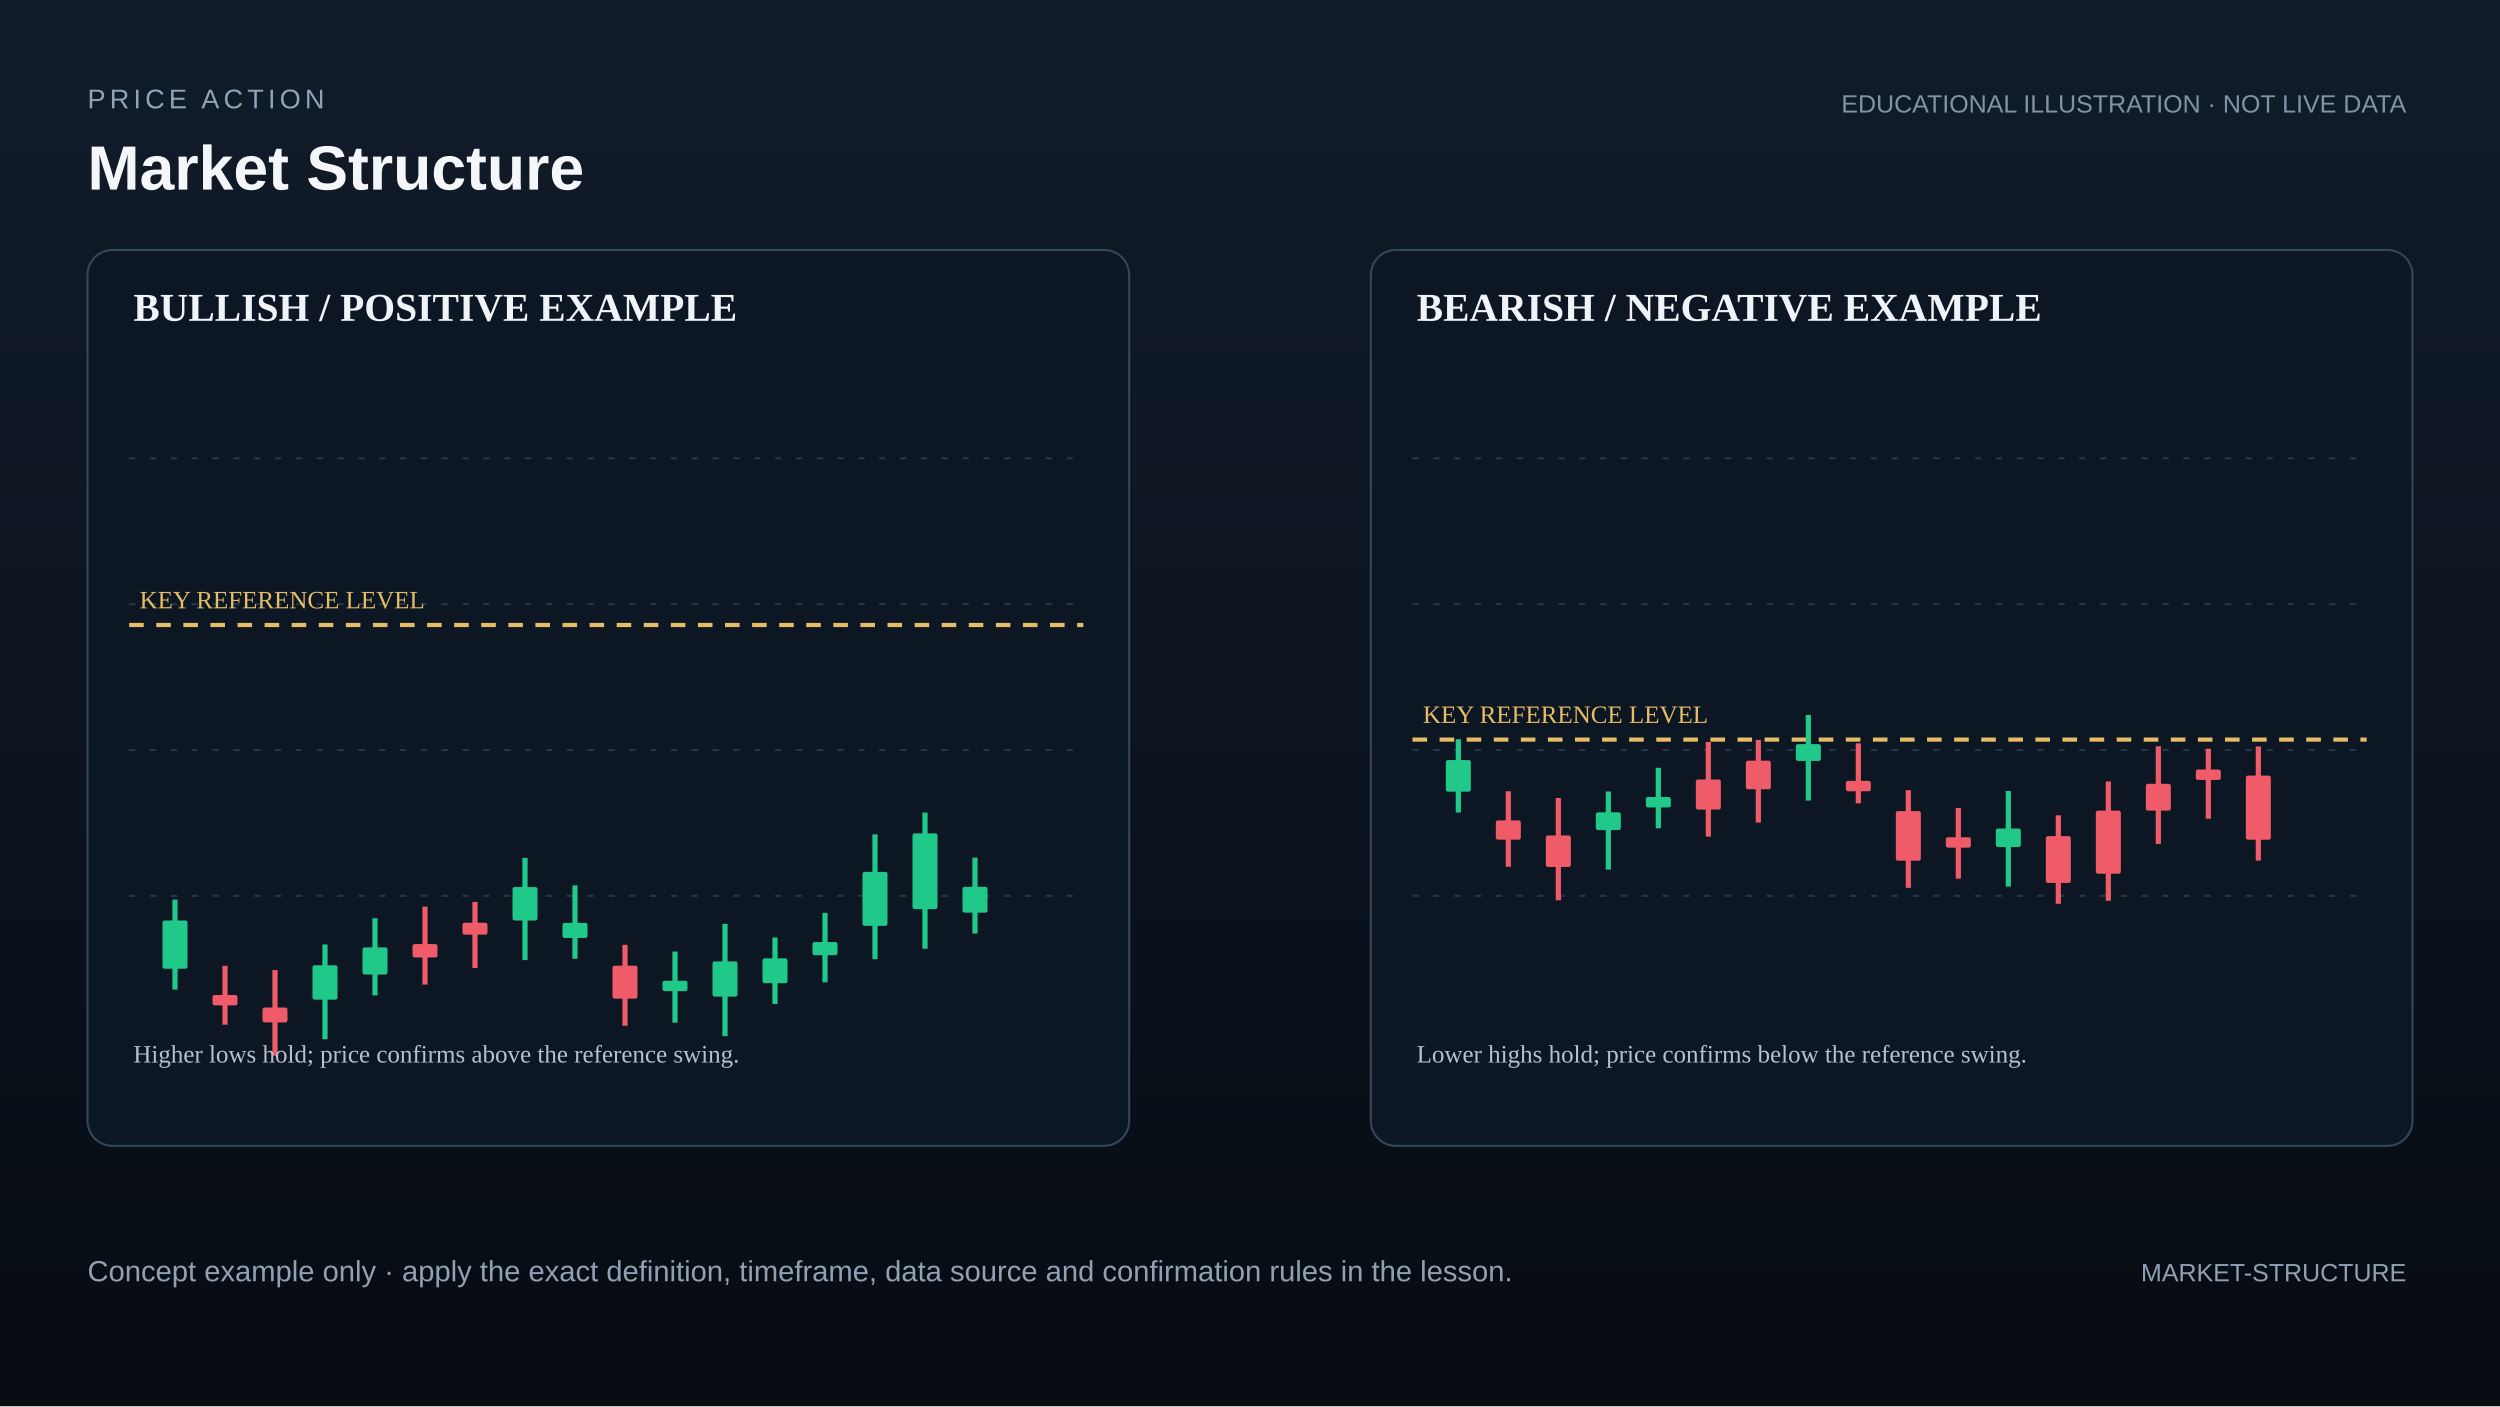
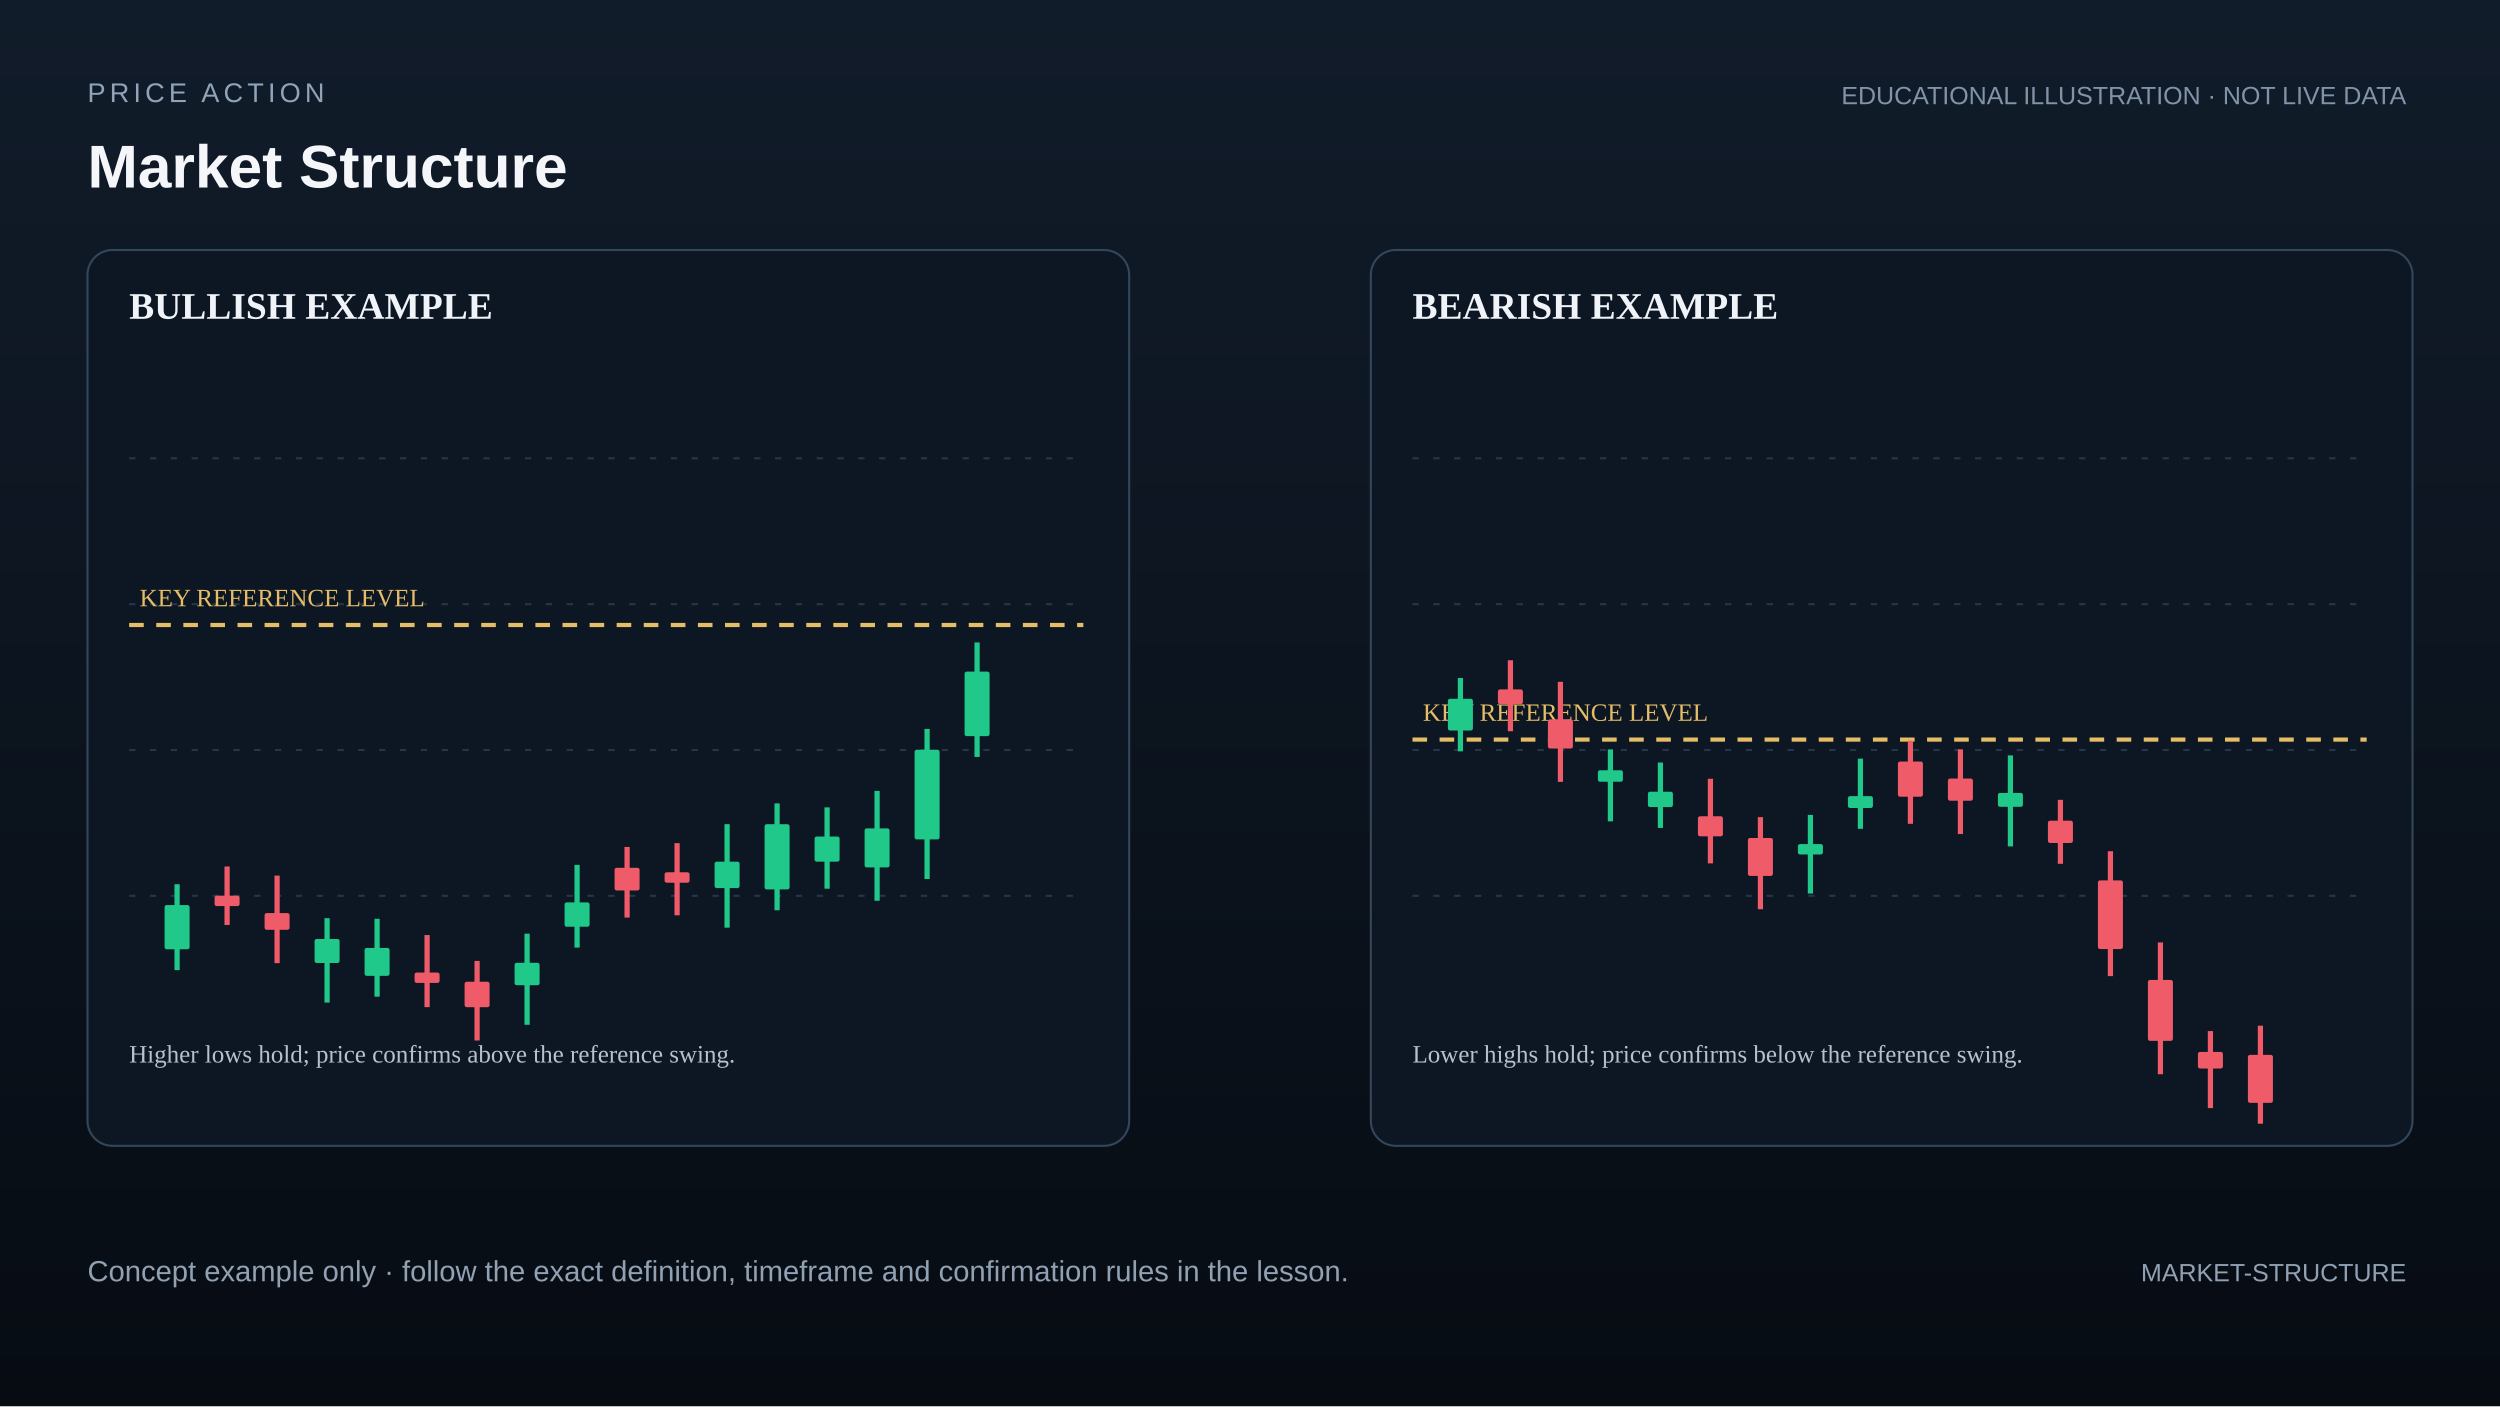
<svg xmlns="http://www.w3.org/2000/svg" width="1200" height="675" viewBox="0 0 1200 675">
  <defs>
    <linearGradient id="bg" x2="0" y2="1">
      <stop stop-color="#111c2a" />
      <stop offset="1" stop-color="#070c13" />
    </linearGradient>
  </defs>
  <rect width="1200" height="675" fill="url(#bg)" />
-   <text x="42" y="52" fill="#91a3b8" font-family="Arial,sans-serif" font-size="13" letter-spacing="2">PRICE ACTION</text>
-   <text x="42" y="91" fill="#f4f6fa" font-family="Arial,sans-serif" font-size="30" font-weight="800">Market Structure</text>
-   <text x="1155" y="54" text-anchor="end" fill="#8293a8" font-family="Arial,sans-serif" font-size="12">EDUCATIONAL ILLUSTRATION · NOT LIVE DATA</text>
+   <text x="42" y="49" fill="#91a3b8" font-family="Arial,sans-serif" font-size="13" letter-spacing="2">PRICE ACTION</text>
+   <text x="42" y="90" fill="#f4f6fa" font-family="Arial,sans-serif" font-size="29" font-weight="800">Market Structure</text>
+   <text x="1155" y="50" text-anchor="end" fill="#8293a8" font-family="Arial,sans-serif" font-size="12">EDUCATIONAL ILLUSTRATION · NOT LIVE DATA</text>
  <g>
    <rect x="42" y="120" width="500" height="430" rx="12" fill="#0d1723" stroke="#33465a" />
-     <text x="64" y="154" fill="#f0f4f9" font-size="19" font-weight="700">BULLISH / POSITIVE EXAMPLE</text>
+     <text x="62" y="153" fill="#f0f4f9" font-size="18" font-weight="700">BULLISH EXAMPLE</text>
    <line x1="62" y1="220" x2="522" y2="220" stroke="#25364a" stroke-dasharray="3 7" />
    <line x1="62" y1="290" x2="522" y2="290" stroke="#25364a" stroke-dasharray="3 7" />
    <line x1="62" y1="360" x2="522" y2="360" stroke="#25364a" stroke-dasharray="3 7" />
    <line x1="62" y1="430" x2="522" y2="430" stroke="#25364a" stroke-dasharray="3 7" />
    <line x1="62" y1="300" x2="520" y2="300" stroke="#e6bd67" stroke-width="2" stroke-dasharray="7 6" />
-     <text x="67" y="292" fill="#e6bd67" font-size="12">KEY REFERENCE LEVEL</text>
-     <line x1="84" y1="431.822" x2="84" y2="475" stroke="#20c98a" stroke-width="2.5" />
-     <rect x="78" y="441.822" width="12" height="23.178" rx="1" fill="#20c98a" />
-     <line x1="108" y1="463.588" x2="108" y2="491.851" stroke="#ef5b69" stroke-width="2.5" />
-     <rect x="102" y="477.588" width="12" height="5" rx="1" fill="#ef5b69" />
-     <line x1="132" y1="465.629" x2="132" y2="506.739" stroke="#ef5b69" stroke-width="2.5" />
-     <rect x="126" y="483.629" width="12" height="7.11" rx="1" fill="#ef5b69" />
-     <line x1="156" y1="453.326" x2="156" y2="498.828" stroke="#20c98a" stroke-width="2.5" />
-     <rect x="150" y="463.326" width="12" height="16.501" rx="1" fill="#20c98a" />
-     <line x1="180" y1="440.757" x2="180" y2="477.772" stroke="#20c98a" stroke-width="2.5" />
-     <rect x="174" y="454.757" width="12" height="13.016" rx="1" fill="#20c98a" />
-     <line x1="204" y1="435.15" x2="204" y2="472.599" stroke="#ef5b69" stroke-width="2.5" />
-     <rect x="198" y="453.15" width="12" height="6.449" rx="1" fill="#ef5b69" />
-     <line x1="228" y1="432.92" x2="228" y2="464.648" stroke="#ef5b69" stroke-width="2.5" />
-     <rect x="222" y="442.92" width="12" height="5.728" rx="1" fill="#ef5b69" />
-     <line x1="252" y1="411.785" x2="252" y2="460.864" stroke="#20c98a" stroke-width="2.5" />
-     <rect x="246" y="425.785" width="12" height="16.079" rx="1" fill="#20c98a" />
-     <line x1="276" y1="424.997" x2="276" y2="460.207" stroke="#20c98a" stroke-width="2.5" />
-     <rect x="270" y="442.997" width="12" height="7.211" rx="1" fill="#20c98a" />
-     <line x1="300" y1="453.511" x2="300" y2="492.366" stroke="#ef5b69" stroke-width="2.5" />
-     <rect x="294" y="463.511" width="12" height="15.855" rx="1" fill="#ef5b69" />
-     <line x1="324" y1="456.758" x2="324" y2="490.873" stroke="#20c98a" stroke-width="2.5" />
-     <rect x="318" y="470.758" width="12" height="5" rx="1" fill="#20c98a" />
-     <line x1="348" y1="443.48" x2="348" y2="497.356" stroke="#20c98a" stroke-width="2.5" />
-     <rect x="342" y="461.48" width="12" height="16.876" rx="1" fill="#20c98a" />
-     <line x1="372" y1="450.015" x2="372" y2="481.933" stroke="#20c98a" stroke-width="2.5" />
-     <rect x="366" y="460.015" width="12" height="11.918" rx="1" fill="#20c98a" />
-     <line x1="396" y1="438.186" x2="396" y2="471.495" stroke="#20c98a" stroke-width="2.5" />
-     <rect x="390" y="452.186" width="12" height="6.308" rx="1" fill="#20c98a" />
-     <line x1="420" y1="400.49" x2="420" y2="460.413" stroke="#20c98a" stroke-width="2.5" />
-     <rect x="414" y="418.49" width="12" height="25.923" rx="1" fill="#20c98a" />
-     <line x1="444" y1="390.019" x2="444" y2="455.381" stroke="#20c98a" stroke-width="2.5" />
-     <rect x="438" y="400.019" width="12" height="36.363" rx="1" fill="#20c98a" />
-     <line x1="468" y1="411.668" x2="468" y2="448.088" stroke="#20c98a" stroke-width="2.5" />
-     <rect x="462" y="425.668" width="12" height="12.42" rx="1" fill="#20c98a" />
-     <text x="64" y="510" fill="#b5c1d0" font-size="12">Higher lows hold; price confirms above the reference swing.</text>
+     <text x="67" y="291" fill="#e6bd67" font-size="12">KEY REFERENCE LEVEL</text>
+     <line x1="85" y1="424.425" x2="85" y2="465.645" stroke="#20c98a" stroke-width="2.5" />
+     <rect x="79" y="434.425" width="12" height="21.22" rx="1" fill="#20c98a" />
+     <line x1="109" y1="415.916" x2="109" y2="443.995" stroke="#ef5b69" stroke-width="2.5" />
+     <rect x="103" y="429.916" width="12" height="5" rx="1" fill="#ef5b69" />
+     <line x1="133" y1="420.282" x2="133" y2="462.307" stroke="#ef5b69" stroke-width="2.5" />
+     <rect x="127" y="438.282" width="12" height="8.024" rx="1" fill="#ef5b69" />
+     <line x1="157" y1="440.716" x2="157" y2="481.239" stroke="#20c98a" stroke-width="2.5" />
+     <rect x="151" y="450.716" width="12" height="11.524" rx="1" fill="#20c98a" />
+     <line x1="181" y1="441.018" x2="181" y2="478.405" stroke="#20c98a" stroke-width="2.5" />
+     <rect x="175" y="455.018" width="12" height="13.387" rx="1" fill="#20c98a" />
+     <line x1="205" y1="448.816" x2="205" y2="483.428" stroke="#ef5b69" stroke-width="2.5" />
+     <rect x="199" y="466.816" width="12" height="5" rx="1" fill="#ef5b69" />
+     <line x1="229" y1="461.234" x2="229" y2="499.442" stroke="#ef5b69" stroke-width="2.5" />
+     <rect x="223" y="471.234" width="12" height="12.208" rx="1" fill="#ef5b69" />
+     <line x1="253" y1="448.158" x2="253" y2="491.907" stroke="#20c98a" stroke-width="2.5" />
+     <rect x="247" y="462.158" width="12" height="10.749" rx="1" fill="#20c98a" />
+     <line x1="277" y1="415.149" x2="277" y2="454.837" stroke="#20c98a" stroke-width="2.5" />
+     <rect x="271" y="433.149" width="12" height="11.688" rx="1" fill="#20c98a" />
+     <line x1="301" y1="406.531" x2="301" y2="440.429" stroke="#ef5b69" stroke-width="2.5" />
+     <rect x="295" y="416.531" width="12" height="10.898" rx="1" fill="#ef5b69" />
+     <line x1="325" y1="404.698" x2="325" y2="439.347" stroke="#ef5b69" stroke-width="2.5" />
+     <rect x="319" y="418.698" width="12" height="5" rx="1" fill="#ef5b69" />
+     <line x1="349" y1="395.597" x2="349" y2="445.28" stroke="#20c98a" stroke-width="2.5" />
+     <rect x="343" y="413.597" width="12" height="12.683" rx="1" fill="#20c98a" />
+     <line x1="373" y1="385.627" x2="373" y2="436.924" stroke="#20c98a" stroke-width="2.5" />
+     <rect x="367" y="395.627" width="12" height="31.297" rx="1" fill="#20c98a" />
+     <line x1="397" y1="387.539" x2="397" y2="426.587" stroke="#20c98a" stroke-width="2.5" />
+     <rect x="391" y="401.539" width="12" height="12.048" rx="1" fill="#20c98a" />
+     <line x1="421" y1="379.632" x2="421" y2="432.366" stroke="#20c98a" stroke-width="2.5" />
+     <rect x="415" y="397.632" width="12" height="18.734" rx="1" fill="#20c98a" />
+     <line x1="445" y1="349.881" x2="445" y2="421.917" stroke="#20c98a" stroke-width="2.5" />
+     <rect x="439" y="359.881" width="12" height="43.036" rx="1" fill="#20c98a" />
+     <line x1="469" y1="308.382" x2="469" y2="363.337" stroke="#20c98a" stroke-width="2.5" />
+     <rect x="463" y="322.382" width="12" height="30.956" rx="1" fill="#20c98a" />
+     <text x="62" y="510" fill="#b5c1d0" font-size="12">Higher lows hold; price confirms above the reference swing.</text>
  </g>
  <g>
    <rect x="658" y="120" width="500" height="430" rx="12" fill="#0d1723" stroke="#33465a" />
-     <text x="680" y="154" fill="#f0f4f9" font-size="19" font-weight="700">BEARISH / NEGATIVE EXAMPLE</text>
+     <text x="678" y="153" fill="#f0f4f9" font-size="18" font-weight="700">BEARISH EXAMPLE</text>
    <line x1="678" y1="220" x2="1138" y2="220" stroke="#25364a" stroke-dasharray="3 7" />
    <line x1="678" y1="290" x2="1138" y2="290" stroke="#25364a" stroke-dasharray="3 7" />
    <line x1="678" y1="360" x2="1138" y2="360" stroke="#25364a" stroke-dasharray="3 7" />
    <line x1="678" y1="430" x2="1138" y2="430" stroke="#25364a" stroke-dasharray="3 7" />
    <line x1="678" y1="355" x2="1136" y2="355" stroke="#e6bd67" stroke-width="2" stroke-dasharray="7 6" />
-     <text x="683" y="347" fill="#e6bd67" font-size="12">KEY REFERENCE LEVEL</text>
-     <line x1="700" y1="354.822" x2="700" y2="390" stroke="#20c98a" stroke-width="2.5" />
-     <rect x="694" y="364.822" width="12" height="15.178" rx="1" fill="#20c98a" />
-     <line x1="724" y1="379.788" x2="724" y2="416.051" stroke="#ef5b69" stroke-width="2.5" />
-     <rect x="718" y="393.788" width="12" height="9.263" rx="1" fill="#ef5b69" />
-     <line x1="748" y1="383.029" x2="748" y2="432.139" stroke="#ef5b69" stroke-width="2.5" />
-     <rect x="742" y="401.029" width="12" height="15.11" rx="1" fill="#ef5b69" />
-     <line x1="772" y1="379.926" x2="772" y2="417.428" stroke="#20c98a" stroke-width="2.5" />
-     <rect x="766" y="389.926" width="12" height="8.501" rx="1" fill="#20c98a" />
-     <line x1="796" y1="368.557" x2="796" y2="397.572" stroke="#20c98a" stroke-width="2.5" />
-     <rect x="790" y="382.557" width="12" height="5.016" rx="1" fill="#20c98a" />
-     <line x1="820" y1="356.15" x2="820" y2="401.599" stroke="#ef5b69" stroke-width="2.5" />
-     <rect x="814" y="374.15" width="12" height="14.449" rx="1" fill="#ef5b69" />
-     <line x1="844" y1="355.12" x2="844" y2="394.848" stroke="#ef5b69" stroke-width="2.5" />
-     <rect x="838" y="365.12" width="12" height="13.728" rx="1" fill="#ef5b69" />
-     <line x1="868" y1="343.185" x2="868" y2="384.264" stroke="#20c98a" stroke-width="2.5" />
-     <rect x="862" y="357.185" width="12" height="8.079" rx="1" fill="#20c98a" />
-     <line x1="892" y1="356.807" x2="892" y2="385.597" stroke="#ef5b69" stroke-width="2.5" />
-     <rect x="886" y="374.807" width="12" height="5" rx="1" fill="#ef5b69" />
-     <line x1="916" y1="379.311" x2="916" y2="426.166" stroke="#ef5b69" stroke-width="2.5" />
-     <rect x="910" y="389.311" width="12" height="23.855" rx="1" fill="#ef5b69" />
-     <line x1="940" y1="387.873" x2="940" y2="421.758" stroke="#ef5b69" stroke-width="2.5" />
-     <rect x="934" y="401.873" width="12" height="5" rx="1" fill="#ef5b69" />
-     <line x1="964" y1="379.68" x2="964" y2="425.556" stroke="#20c98a" stroke-width="2.5" />
-     <rect x="958" y="397.68" width="12" height="8.876" rx="1" fill="#20c98a" />
-     <line x1="988" y1="391.333" x2="988" y2="433.815" stroke="#ef5b69" stroke-width="2.5" />
-     <rect x="982" y="401.333" width="12" height="22.482" rx="1" fill="#ef5b69" />
-     <line x1="1012" y1="375.095" x2="1012" y2="432.386" stroke="#ef5b69" stroke-width="2.5" />
-     <rect x="1006" y="389.095" width="12" height="30.292" rx="1" fill="#ef5b69" />
-     <line x1="1036" y1="358.213" x2="1036" y2="405.09" stroke="#ef5b69" stroke-width="2.5" />
-     <rect x="1030" y="376.213" width="12" height="12.877" rx="1" fill="#ef5b69" />
-     <line x1="1060" y1="359.381" x2="1060" y2="393.019" stroke="#ef5b69" stroke-width="2.5" />
-     <rect x="1054" y="369.381" width="12" height="5" rx="1" fill="#ef5b69" />
-     <line x1="1084" y1="358.288" x2="1084" y2="413.068" stroke="#ef5b69" stroke-width="2.5" />
-     <rect x="1078" y="372.288" width="12" height="30.78" rx="1" fill="#ef5b69" />
-     <text x="680" y="510" fill="#b5c1d0" font-size="12">Lower highs hold; price confirms below the reference swing.</text>
+     <text x="683" y="346" fill="#e6bd67" font-size="12">KEY REFERENCE LEVEL</text>
+     <line x1="701" y1="325.425" x2="701" y2="360.645" stroke="#20c98a" stroke-width="2.5" />
+     <rect x="695" y="335.425" width="12" height="15.22" rx="1" fill="#20c98a" />
+     <line x1="725" y1="316.916" x2="725" y2="350.995" stroke="#ef5b69" stroke-width="2.5" />
+     <rect x="719" y="330.916" width="12" height="7.079" rx="1" fill="#ef5b69" />
+     <line x1="749" y1="327.282" x2="749" y2="375.307" stroke="#ef5b69" stroke-width="2.5" />
+     <rect x="743" y="345.282" width="12" height="14.024" rx="1" fill="#ef5b69" />
+     <line x1="773" y1="359.716" x2="773" y2="394.239" stroke="#20c98a" stroke-width="2.5" />
+     <rect x="767" y="369.716" width="12" height="5.524" rx="1" fill="#20c98a" />
+     <line x1="797" y1="366.018" x2="797" y2="397.405" stroke="#20c98a" stroke-width="2.5" />
+     <rect x="791" y="380.018" width="12" height="7.387" rx="1" fill="#20c98a" />
+     <line x1="821" y1="373.816" x2="821" y2="414.428" stroke="#ef5b69" stroke-width="2.5" />
+     <rect x="815" y="391.816" width="12" height="9.613" rx="1" fill="#ef5b69" />
+     <line x1="845" y1="392.234" x2="845" y2="436.442" stroke="#ef5b69" stroke-width="2.5" />
+     <rect x="839" y="402.234" width="12" height="18.208" rx="1" fill="#ef5b69" />
+     <line x1="869" y1="391.158" x2="869" y2="428.907" stroke="#20c98a" stroke-width="2.5" />
+     <rect x="863" y="405.158" width="12" height="5" rx="1" fill="#20c98a" />
+     <line x1="893" y1="364.149" x2="893" y2="397.837" stroke="#20c98a" stroke-width="2.5" />
+     <rect x="887" y="382.149" width="12" height="5.688" rx="1" fill="#20c98a" />
+     <line x1="917" y1="355.531" x2="917" y2="395.429" stroke="#ef5b69" stroke-width="2.5" />
+     <rect x="911" y="365.531" width="12" height="16.898" rx="1" fill="#ef5b69" />
+     <line x1="941" y1="359.698" x2="941" y2="400.347" stroke="#ef5b69" stroke-width="2.5" />
+     <rect x="935" y="373.698" width="12" height="10.649" rx="1" fill="#ef5b69" />
+     <line x1="965" y1="362.597" x2="965" y2="406.28" stroke="#20c98a" stroke-width="2.5" />
+     <rect x="959" y="380.597" width="12" height="6.683" rx="1" fill="#20c98a" />
+     <line x1="989" y1="383.924" x2="989" y2="414.627" stroke="#ef5b69" stroke-width="2.5" />
+     <rect x="983" y="393.924" width="12" height="10.703" rx="1" fill="#ef5b69" />
+     <line x1="1013" y1="408.587" x2="1013" y2="468.539" stroke="#ef5b69" stroke-width="2.5" />
+     <rect x="1007" y="422.587" width="12" height="32.952" rx="1" fill="#ef5b69" />
+     <line x1="1037" y1="452.366" x2="1037" y2="515.632" stroke="#ef5b69" stroke-width="2.5" />
+     <rect x="1031" y="470.366" width="12" height="29.266" rx="1" fill="#ef5b69" />
+     <line x1="1061" y1="494.917" x2="1061" y2="531.881" stroke="#ef5b69" stroke-width="2.5" />
+     <rect x="1055" y="504.917" width="12" height="7.964" rx="1" fill="#ef5b69" />
+     <line x1="1085" y1="492.337" x2="1085" y2="539.382" stroke="#ef5b69" stroke-width="2.5" />
+     <rect x="1079" y="506.337" width="12" height="23.044" rx="1" fill="#ef5b69" />
+     <text x="678" y="510" fill="#b5c1d0" font-size="12">Lower highs hold; price confirms below the reference swing.</text>
  </g>
-   <text x="42" y="615" fill="#91a1b4" font-family="Arial,sans-serif" font-size="14">Concept example only · apply the exact definition, timeframe, data source and confirmation rules in the lesson.</text>
+   <text x="42" y="615" fill="#91a1b4" font-family="Arial,sans-serif" font-size="14">Concept example only · follow the exact definition, timeframe and confirmation rules in the lesson.</text>
  <text x="1155" y="615" text-anchor="end" fill="#91a1b4" font-family="Arial,sans-serif" font-size="12">MARKET-STRUCTURE</text>
</svg>
